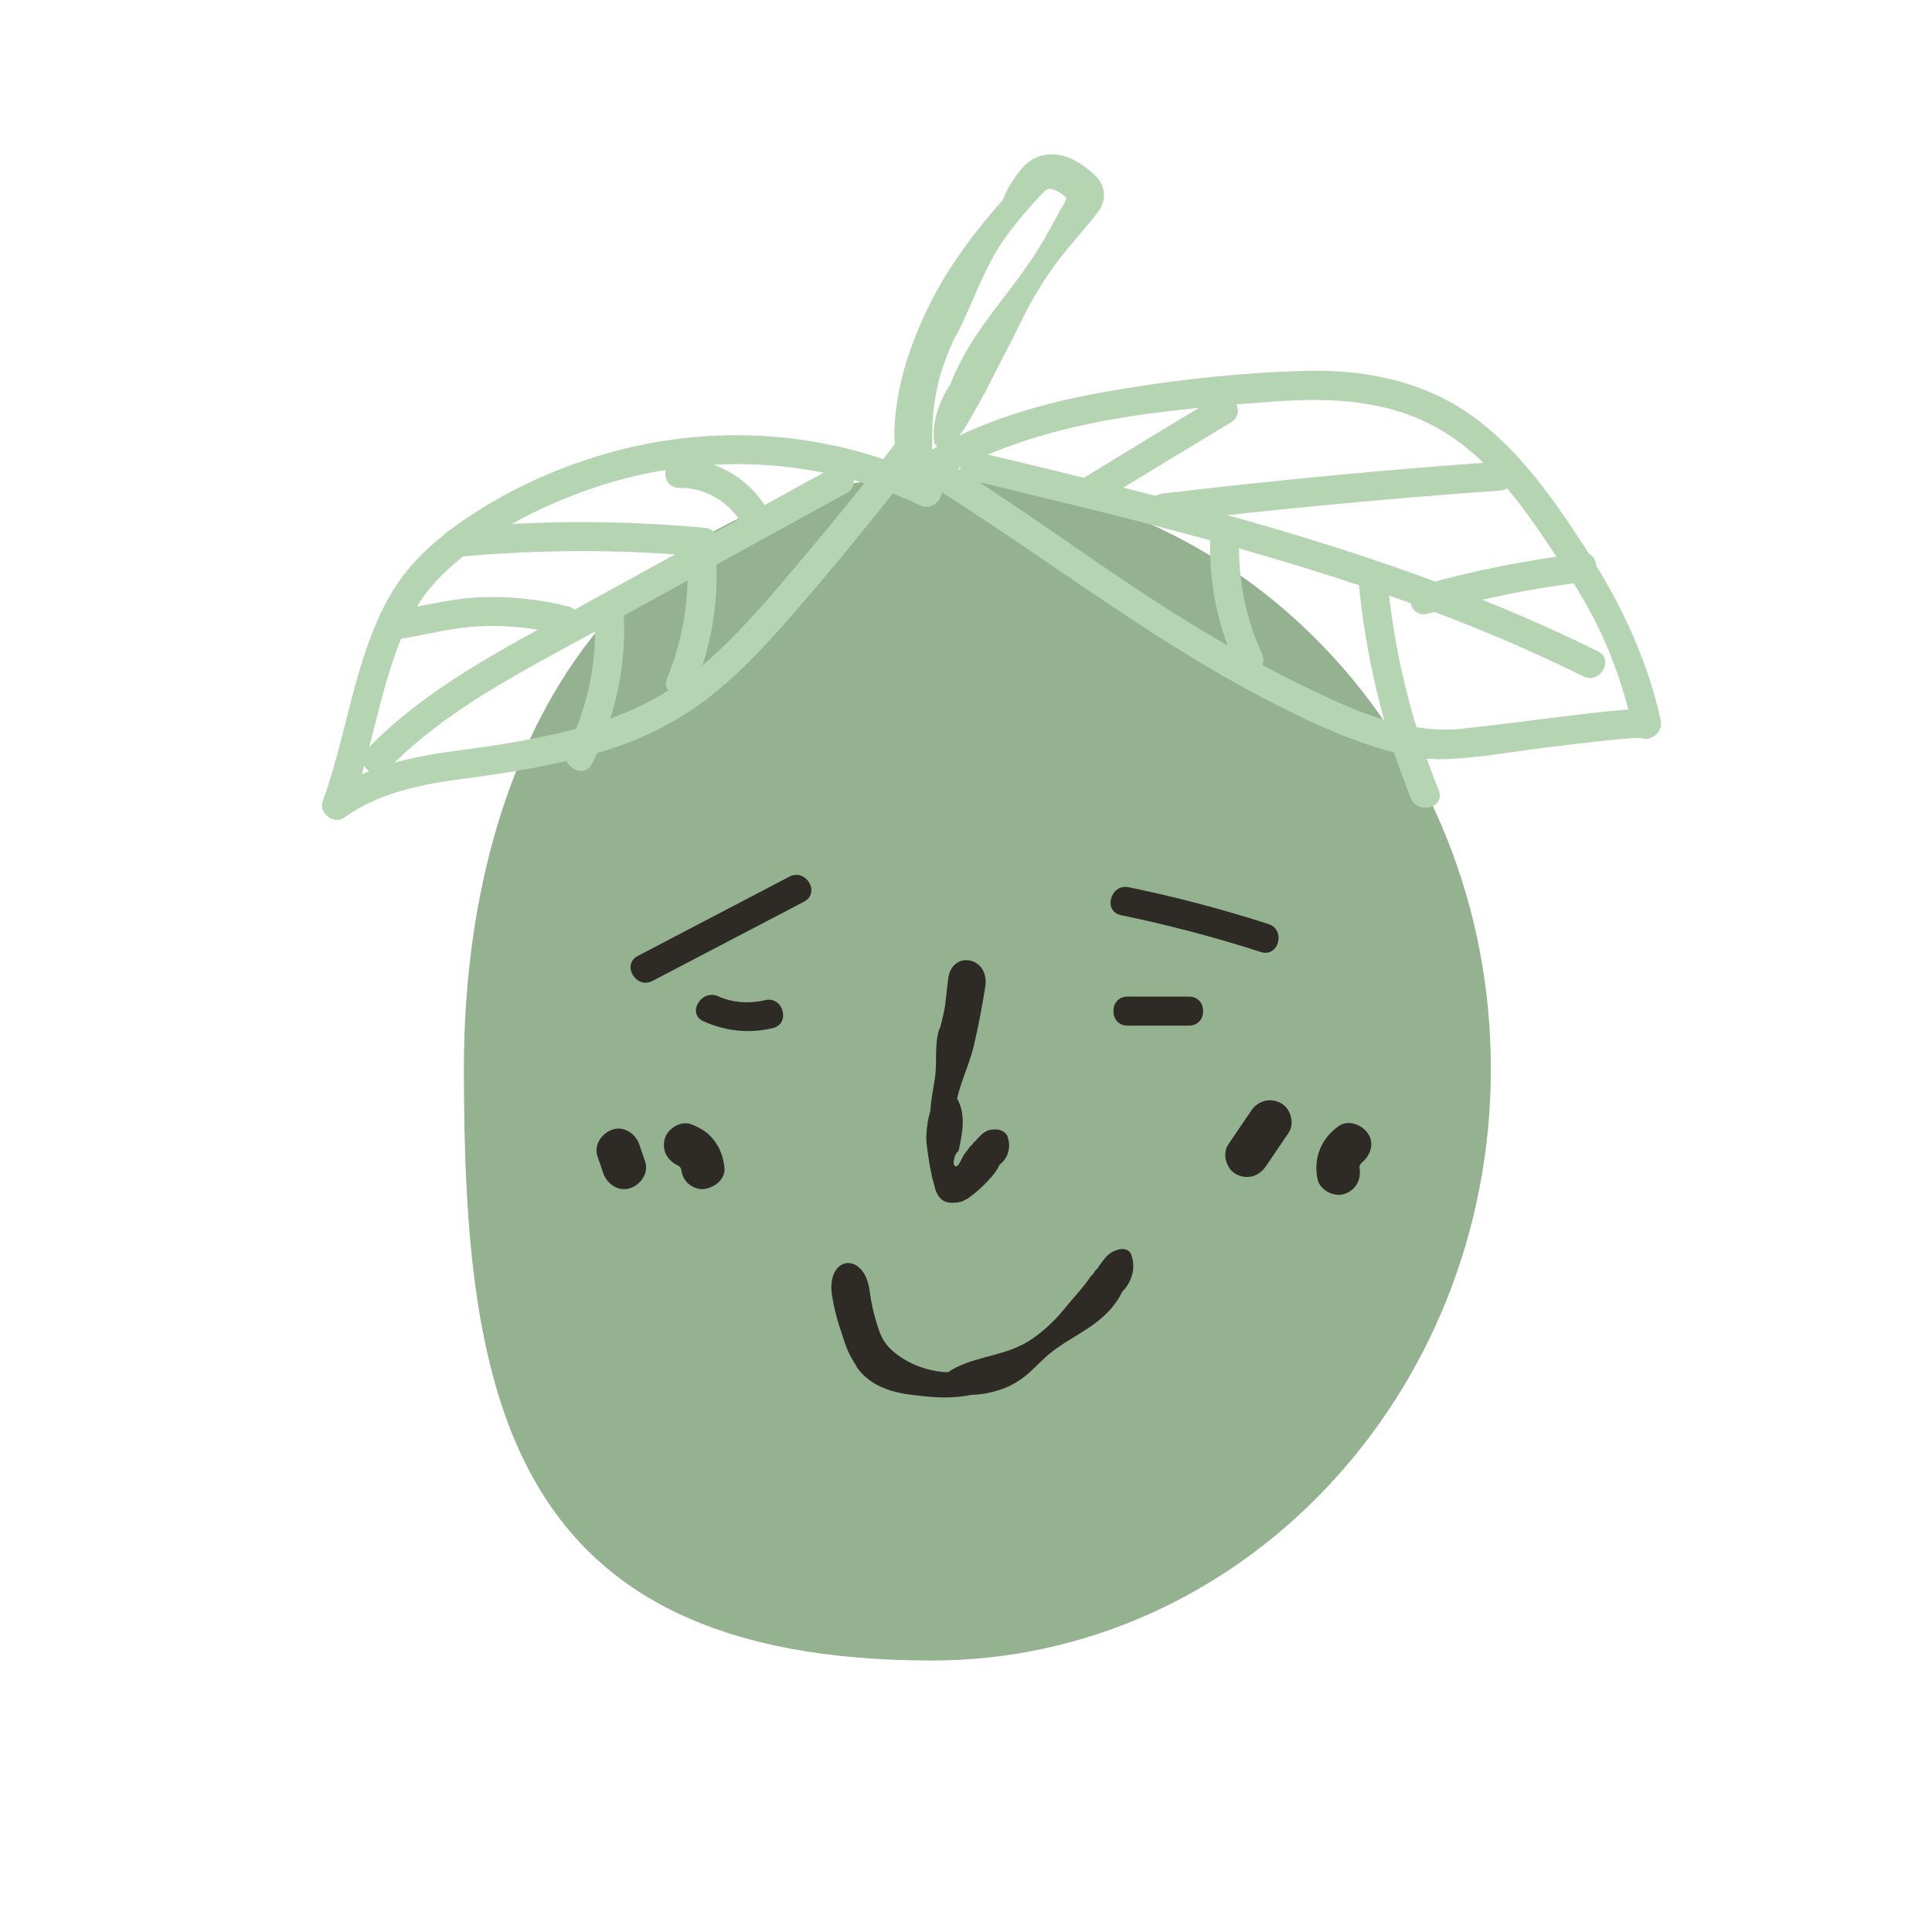
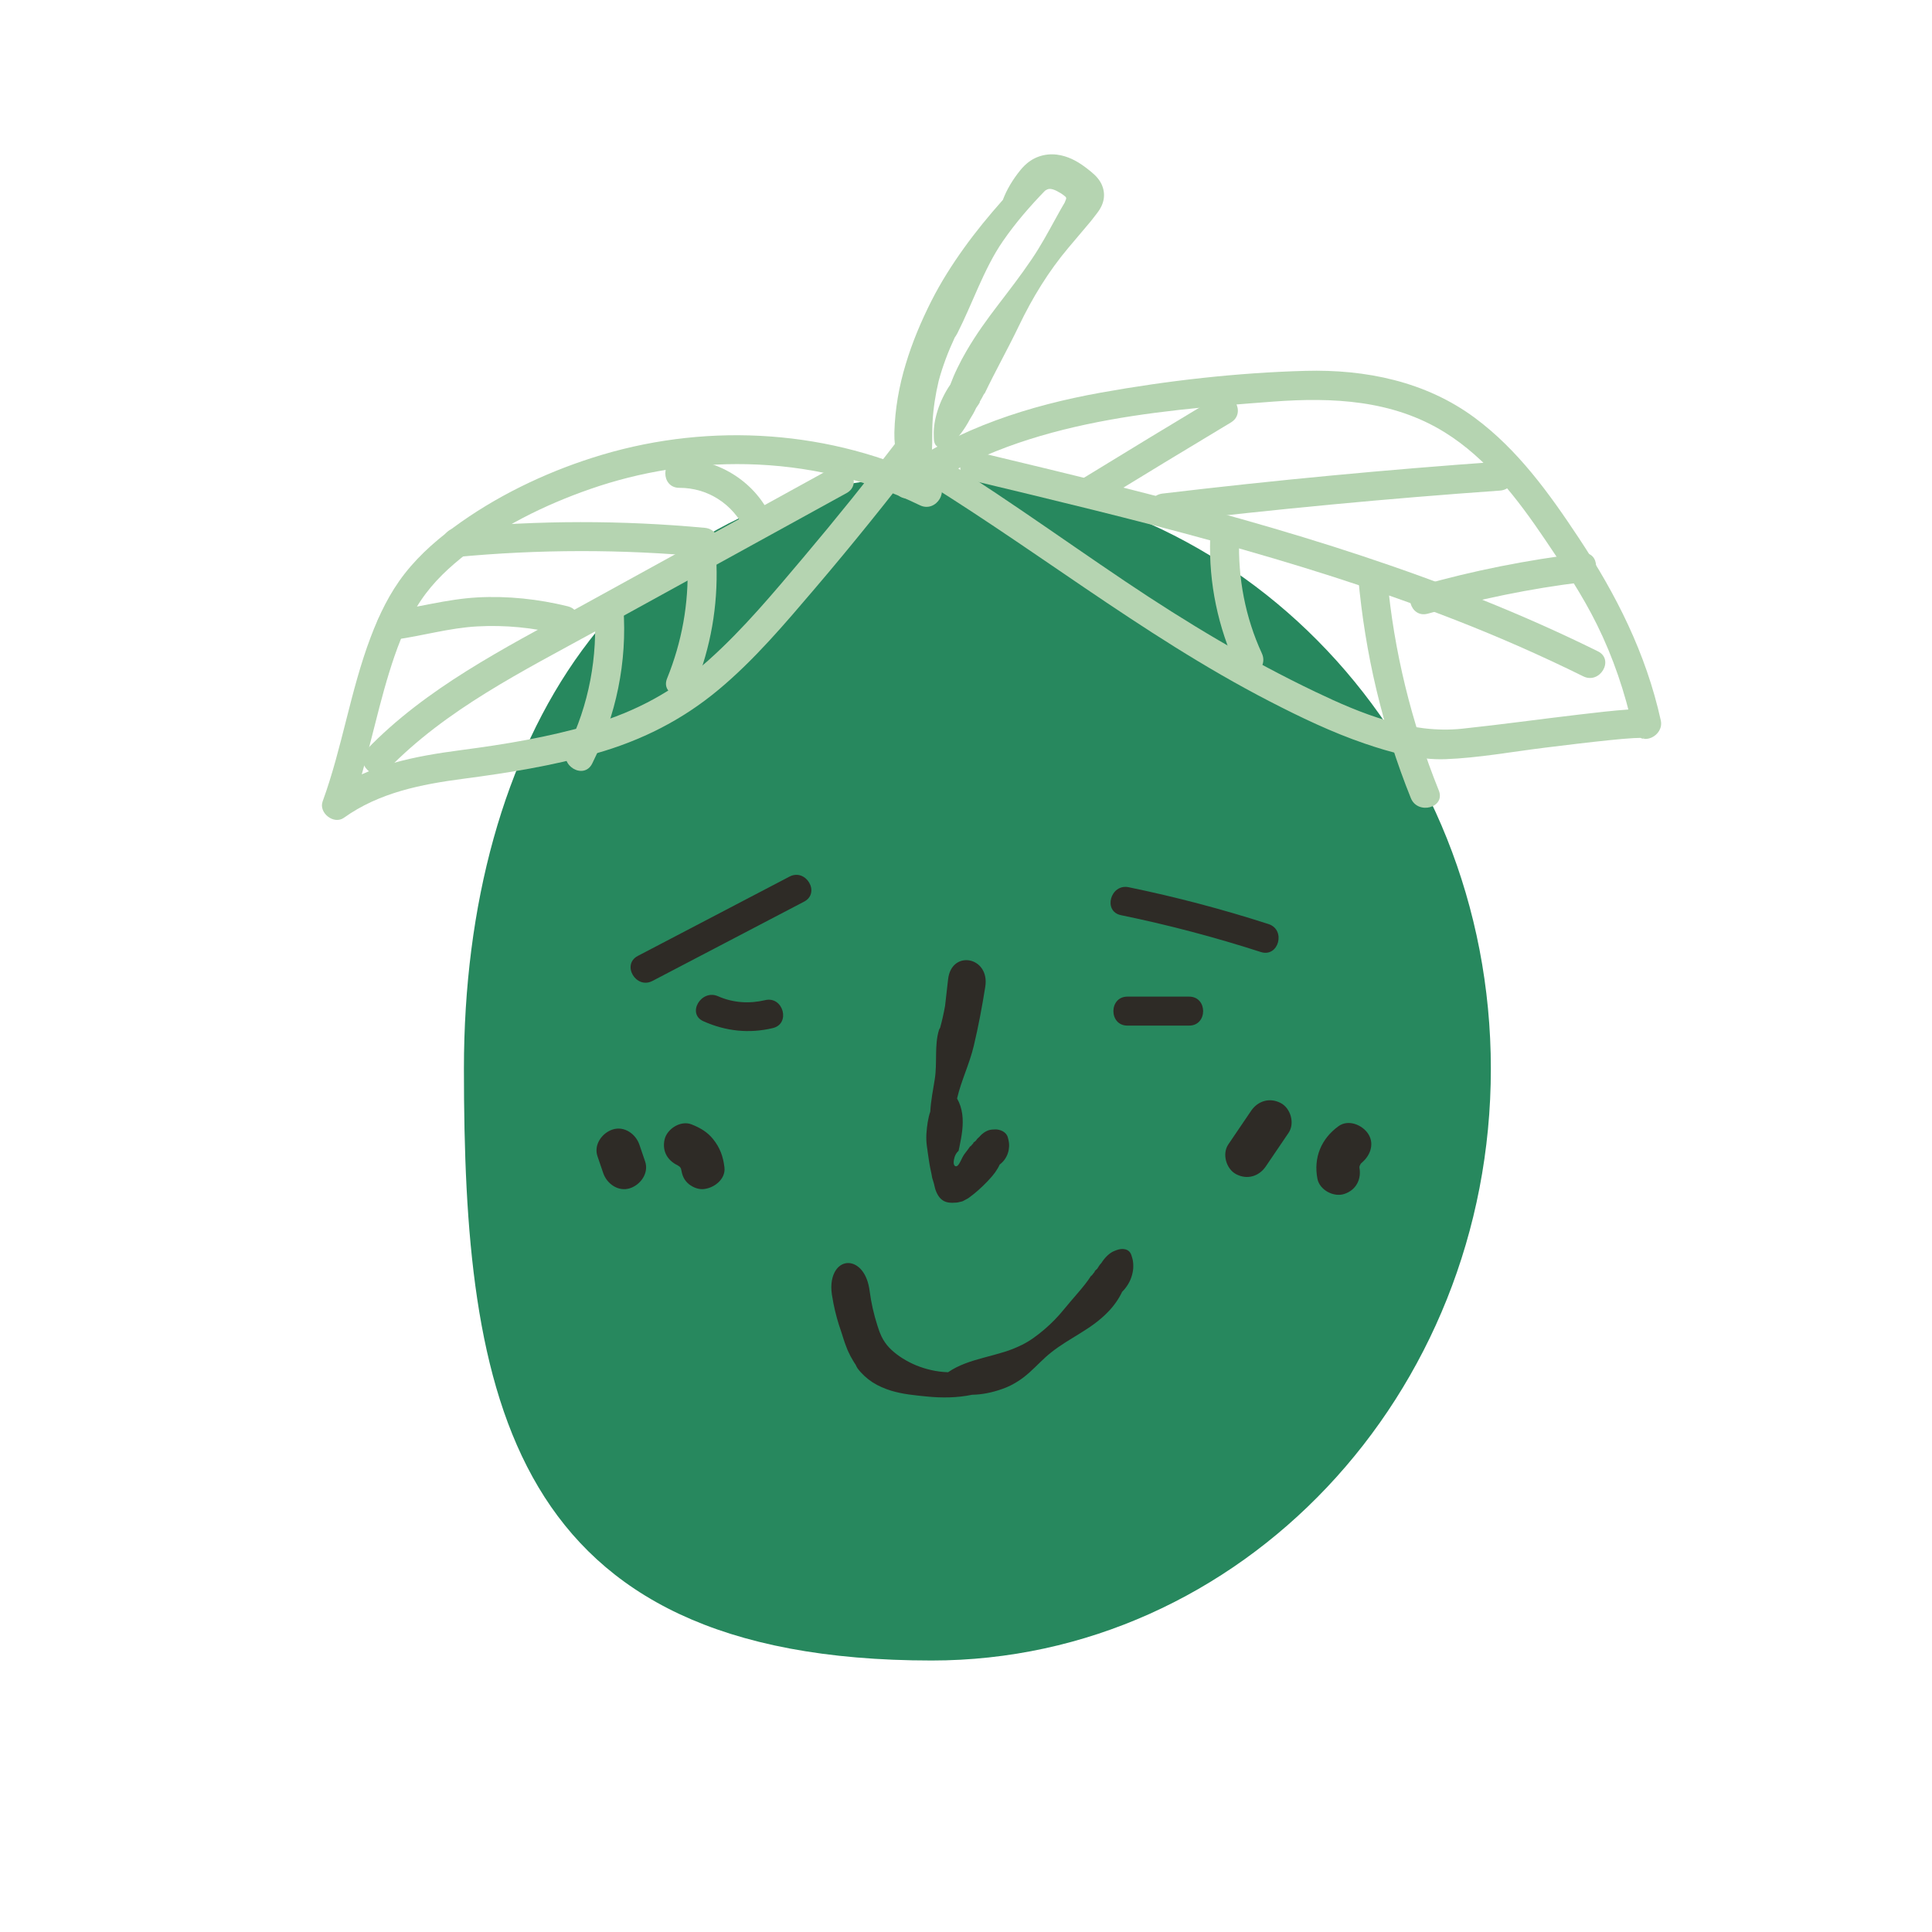
<svg xmlns="http://www.w3.org/2000/svg" id="Layer_1" data-name="Layer 1" viewBox="0 0 800 800">
  <defs>
    <style>
      .cls-1 {
-         fill: #94b190;
+         fill: #27885E;
      }

      .cls-2 {
        fill: #2e2b26;
      }

      .cls-leaf {
        fill: #B5D4B1;
      }
    </style>
  </defs>
  <path class="cls-1" d="M192.1,442.57c0,135.31,17.73,245.01,193.68,245.01,127.88,0,231.55-109.69,231.55-245.01s-103.67-245.01-231.55-245.01-193.68,109.69-193.68,245.01Z" />
  <path class="cls-2" d="M462.48,517.6l-.98.37c-2.04.77-4,2.73-5.45,5.02-.64.67-1.18,1.46-1.69,2.35-.24.22-.48.41-.71.66l-.4.43.07.15c-.48.59-.99,1.2-1.44,1.85l.11-.44c-1.62,2.56-3.5,4.85-5.45,7.14-1.94,2.29-3.97,4.56-6.03,7.1-2.41,2.98-5.11,5.74-8.03,8.24-2.95,2.51-6.05,4.81-9.25,6.38-2.55,1.25-5.07,2.28-7.64,3.03-2.62.81-5.36,1.52-8.06,2.25-5.41,1.46-10.52,3.03-14.95,6.08-4.79-.14-9.27-1.25-13.23-2.85-3.95-1.66-7.37-3.8-10.11-6.31-1.42-1.3-2.59-2.74-3.53-4.35-.46-.81-.9-1.64-1.23-2.54l-.28-.67-.3-.86c-.21-.57-.39-1.15-.58-1.73-1.49-4.63-2.58-9.41-3.21-14.26-.48-3.7-1.58-6.47-3.11-8.43-1.53-1.96-3.48-3.09-5.48-3.21-1.98-.11-4.02.83-5.46,3.02-1.43,2.17-2.26,5.61-1.59,10.04.19,1.25.41,2.48.65,3.7.8,4.02,1.88,7.96,3.25,11.79.31,1.07.67,2.12,1.01,3.19l.54,1.58c.18.53.46,1.2.68,1.79.44,1.23,1.06,2.4,1.64,3.58.31.58.66,1.15.99,1.72.33.58.68,1.14,1.07,1.68.22.52.49,1.05.83,1.56,1.69,2.27,3.85,4.21,6.2,5.75,2.37,1.51,4.93,2.59,7.49,3.4,5.15,1.58,10.24,1.98,15.11,2.48,6.12.61,12.56.53,18.6-.74,3.92-.05,8.19-.86,12.65-2.46,2.21-.77,4.22-1.81,6.08-2.97,1.85-1.14,3.59-2.53,5.12-3.9,3.08-2.77,5.65-5.65,8.85-8.17,3.93-3.12,7.94-5.41,11.93-7.89,3.98-2.47,7.99-5.11,11.69-8.96,2.36-2.41,4.44-5.36,5.8-8.28,1.98-1.95,3.4-4.38,4.08-6.89.35-1.24.55-2.48.54-3.7,0-1.2-.1-2.32-.42-3.37l-.35-1.16c-.87-2.82-3.81-3.02-6.05-2.18Z" />
  <path class="cls-2" d="M411.93,467.68l-.96.04c-2.03.07-4,1.33-5.44,3.02-.59.47-1.12,1.05-1.58,1.74-.21.16-.43.28-.63.47l-.35.32.07.14c-.45.43-.87.9-1.24,1.41l.08-.37c-.68,1-1.39,1.95-2.11,2.87l-.23.3-.09.12-.17.25c-.13.18-.17.25-.26.39-.32.51-.62,1.08-1.2,2.3-.36.7-.75,1.5-1.32,2-.29.24-.64.31-.91.21-.26-.11-.44-.35-.55-.63-.23-.57-.16-1.31-.03-2.04.12-.73.35-1.47.68-2.09.25-.49.53-.88.79-1.15.13-.15.25-.23.38-.35.06,0,.13-.43.19-.68l.19-.87c.49-2.31.94-4.65,1.2-6.97.5-4.62.21-9.16-2.14-13.24,1.76-7.58,5.11-14.15,6.95-21.92,1.91-8.04,3.43-16.19,4.73-24.35,1.98-12.49-13.96-15.46-15.38-3.18-.1.87-.2,1.73-.3,2.58l-.96,8.47c-.55,3.06-1.23,6.11-2.05,9.1-.2.29-.37.6-.48.93-1.96,6.29-.65,13.67-1.76,20.48-.69,4.28-1.6,8.81-1.84,13.31-.94,2.73-1.37,5.85-1.61,9.27-.08,1.7-.04,3.3.18,4.87.05.39.11.78.16,1.16l.09.57c.02.08.03.21.04.36l.05.41c.15,1.18.33,2.29.5,3.37.18,1.07.3,2.14.52,3.11.22.97.43,1.91.6,2.86.08.48.16.95.25,1.43.09.46.27.8.38,1.22.26.81.48,1.66.68,2.57.11.6.28,1.06.46,1.56.18.49.4.97.65,1.43.49.92,1.15,1.81,2.08,2.47.94.68,2.08.96,2.89,1.03.42.04.79.06,1.17.07.37.01.8-.05,1.2-.06.78.05,1.77-.26,2.76-.48.24-.02.51-.19.78-.33l.81-.43c.55-.3,1.11-.56,1.68-1.04,2.28-1.65,4.79-3.87,7.25-6.42l1.09-1.19,1.03-1.16c.41-.49.81-1,1.18-1.51.74-1.04,1.38-2.12,1.87-3.21,3.32-2.49,4.48-6.67,3.64-10.15l-.24-.99c-.59-2.41-3.26-3.5-5.45-3.42Z" />
  <path class="cls-leaf" d="M392.56,184.31l1.23-.76c2.56-1.6,5.5-5.57,7.85-9.99.9-1.38,1.77-2.92,2.56-4.63.32-.48.64-.9.97-1.42l.56-.9-.06-.21c.71-1.19,1.39-2.44,2.02-3.73l-.2.76c4.71-9.93,9.69-18.64,14.45-28.57,5.59-11.66,12.31-22.6,20.44-32.24,1.6-1.89,3.25-3.84,4.92-5.82.83-.99,1.68-1.99,2.52-2.99l1.28-1.51.67-.8,1.17-1.51c.77-1.02,1.62-2.03,2.3-3.1.68-1.07,1.17-2.15,1.49-3.22.32-1.07.46-2.19.41-3.39-.06-1.19-.33-2.36-.76-3.42-.82-2.1-2.44-4-4.5-5.67-1.02-.84-2.05-1.66-3.14-2.43-.27-.2-.54-.4-.8-.56l-.59-.39c-.35-.24-.74-.47-1.12-.7-1.54-.91-3.27-1.76-5.32-2.38-1.02-.31-2.13-.56-3.31-.7-1.21-.15-2.55-.17-3.81-.03-2.54.27-4.97,1.15-7.03,2.52-1.09.72-1.83,1.38-2.5,2.02-.66.64-1.18,1.23-1.63,1.77-3.32,4.07-5.81,8.28-7.36,12.45-5.86,6.6-11.23,13.15-16.16,20.03-2.47,3.44-4.84,6.95-7.1,10.59-2.26,3.63-4.4,7.4-6.43,11.41-4.15,8.26-7.82,16.89-10.53,25.97-2.76,9.04-4.46,18.59-4.71,28.3-.16,7.46,1.75,12.97,3.78,16.23,2.26,3.26,4.57,4.39,6.5,3.88,1.93-.51,3.49-2.59,4.27-5.81.96-3.29,1.17-7.7,1.13-13.69.06-1.7,0-3.38.14-5.08.32-5.57,1.18-11.22,2.52-16.83,1.64-6.12,3.93-12.16,6.66-18,.38-.56.78-1.16,1.11-1.81,3.07-6.08,5.79-12.61,8.72-19.18,2.93-6.54,6.08-13.09,10.14-18.96,2.54-3.68,5.34-7.31,8.3-10.82.74-.88,1.48-1.75,2.25-2.61.75-.87,1.51-1.72,2.29-2.56.77-.85,1.54-1.69,2.33-2.51.77-.81,1.61-1.72,2.22-2.32,1-.68,1.32-.7,1.84-.76.25,0,.49-.02.73.04.21.01.52.12.91.22.78.25,1.8.75,2.9,1.43.14.08.28.17.42.26l.34.23.29.21c.18.14.37.29.56.43.35.27.85.61.8,1.11-.06.45-.3.82-.46,1.3l-.14.36-.04.09-.14.25-.31.52c-.4.69-.8,1.38-1.2,2.07-.77,1.39-1.53,2.76-2.29,4.13-3.03,5.48-5.93,10.89-9.69,16.45-4.67,6.9-9.31,12.86-13.88,18.85-4.57,5.99-9.02,12.06-13.15,19.17-1.32,2.25-2.57,4.59-3.7,6.94-1.15,2.34-2.15,4.69-2.99,6.96-4.7,6.81-7.01,14.86-6.85,20.72l.04,1.65c.1,4.05,3.06,4.4,5.85,2.67Z" />
  <g id="leaves">
    <g>
      <path class="cls-leaf" d="M378.31,205.22c42.77-30.48,98.02-35.1,148.83-38.92,24.69-1.85,49.53-.67,71.09,12.72,17.53,10.88,30.26,27.71,41.65,44.56,7.66,11.32,15.28,22.71,21.35,34.98,6.75,13.65,11.63,28.1,14.91,42.96l10.97-4.62c-2.1-4.32-8.45-3.41-12.32-3.15-7.03.49-14.04,1.33-21.03,2.15-16.11,1.89-32.19,4.13-48.32,5.84-21.23,2.25-41.92-6.25-60.76-15.26-27.37-13.07-53.32-28.67-78.48-45.57-28.73-19.3-56.72-39.73-86.48-57.47-6.65-3.96-12.69,6.41-6.06,10.36,51.67,30.8,98.41,68.94,152.02,96.59,12.75,6.58,25.77,12.83,39.37,17.49,10.48,3.59,22.3,6.91,33.49,6.48,13.64-.52,27.39-3.06,40.92-4.73,9.14-1.13,18.29-2.26,27.45-3.19,3.19-.32,6.39-.64,9.59-.81,1.06-.06,2.12-.05,3.17-.1.33-.01.78.12,1.1.04.73-.18-.67.48-.34-.05-.62-.1-.79-.12-.51-.06,1.41.37.35-.47-3.19-2.52,3.1,6.36,12.37,1.74,10.97-4.62-6.11-27.71-18.41-52.09-33.98-75.59-12.15-18.34-25.18-36.5-43.04-49.72-20.34-15.06-45.2-20.12-70.13-19.45-28.11.76-56.92,4.03-84.59,9-29.65,5.32-58.97,14.67-83.71,32.3-6.24,4.44-.25,14.86,6.06,10.36h0Z" />
      <path class="cls-leaf" d="M401.9,198.82c67.22,16.11,134.72,32.31,199.29,57.34,18.48,7.16,36.64,15.11,54.41,23.9,6.9,3.41,12.99-6.93,6.06-10.36-62.83-31.08-130.22-51.09-198-68.16-19.49-4.91-39.02-9.6-58.57-14.28-7.51-1.8-10.71,9.77-3.19,11.57h0Z" />
      <path class="cls-leaf" d="M481.34,216.38c46.49-5.52,93.1-9.93,139.79-13.24,7.66-.54,7.72-12.55,0-12-46.7,3.3-93.31,7.71-139.79,13.24-7.58.9-7.67,12.91,0,12h0Z" />
      <path class="cls-leaf" d="M562.43,239.33c2.82,31.32,10.02,61.98,21.77,91.15,2.85,7.07,14.46,3.98,11.57-3.19-11.33-28.13-18.62-57.75-21.34-87.96-.69-7.63-12.69-7.7-12,0h0Z" />
      <path class="cls-leaf" d="M455.09,208.07c18.15-11.14,36.36-22.19,54.62-33.15,6.61-3.97.59-14.35-6.06-10.36-18.26,10.96-36.47,22.01-54.62,33.15-6.57,4.03-.55,14.42,6.06,10.36h0Z" />
      <path class="cls-leaf" d="M591.27,254.1c20.94-5.97,42.29-10.39,63.91-13.01,7.57-.92,7.66-12.93,0-12-22.7,2.75-45.1,7.16-67.1,13.43-7.41,2.11-4.26,13.7,3.19,11.57h0Z" />
      <path class="cls-leaf" d="M501.11,222.95c-.61,18.63,3.26,36.75,11.04,53.65,3.22,7.01,13.57.92,10.36-6.06-6.88-14.95-9.94-31.18-9.4-47.59.25-7.72-11.75-7.71-12,0h0Z" />
    </g>
    <g>
      <path class="cls-leaf" d="M386.95,198.85c-42.58-20.74-92.37-24.03-137.67-10.53-20.48,6.1-40.7,15.46-58.21,27.74-8.74,6.13-16.96,13.1-23.55,21.54-6.18,7.92-10.52,16.94-14.06,26.31-8.37,22.12-11.76,45.74-19.86,67.93-1.73,4.75,4.63,9.77,8.81,6.78,14.64-10.47,32.02-13.86,49.54-16.16,18.48-2.43,36.57-5.33,54.55-10.4,18.98-5.36,35.93-13.85,51.09-26.51,14.74-12.3,27.24-27.09,39.66-41.65,15.65-18.35,30.76-37.14,45.43-56.28,4.7-6.13-5.72-12.11-10.36-6.06-12.87,16.79-26.14,33.26-39.79,49.42-12.33,14.59-24.7,29.44-38.95,42.22s-30.21,21.47-48.52,26.79-35.63,8.17-53.91,10.58c-19.3,2.54-38.63,6.13-54.8,17.7l8.81,6.78c6.72-18.42,10.2-37.81,15.97-56.52,2.86-9.27,6.22-18.45,11.2-26.82s11.26-14.66,18.45-20.52c15.62-12.72,34.7-22.12,53.67-28.71,20.77-7.22,42.69-10.72,64.67-10.27,24.81.51,49.43,6.12,71.77,17,6.92,3.37,13.01-6.98,6.06-10.36h0Z" />
      <path class="cls-leaf" d="M344.51,193.79c-35.14,19.33-70.27,38.66-105.41,58-30.65,16.86-62.65,33.09-87.24,58.55-5.37,5.56,3.11,14.05,8.49,8.49,24.32-25.18,56.25-40.96,86.55-57.63,34.56-19.01,69.11-38.02,103.67-57.04,6.77-3.72.72-14.09-6.06-10.36h0Z" />
      <path class="cls-leaf" d="M291.88,218.57c-34.28-3.19-68.76-3.16-103.04.1-7.62.73-7.7,12.73,0,12,34.28-3.26,68.76-3.3,103.04-.1,7.69.72,7.64-11.29,0-12h0Z" />
      <path class="cls-leaf" d="M246.14,251.75c1.46,20.17-2.26,40.21-11.28,58.35-3.43,6.89,6.92,12.98,10.36,6.06,9.94-19.99,14.53-42.11,12.92-64.4-.55-7.66-12.56-7.72-12,0h0Z" />
      <path class="cls-leaf" d="M318.82,213.13c-6.93-14.2-21.81-23.17-37.53-23.13-7.72.02-7.74,12.02,0,12,11.78-.03,22.04,6.66,27.17,17.18,3.39,6.94,13.74.86,10.36-6.06h0Z" />
      <path class="cls-leaf" d="M235.12,251.06c-12.23-3-24.88-4.37-37.47-3.68s-24.77,4.2-37.29,5.92c-3.23.45-4.94,4.55-4.19,7.38.91,3.47,4.19,4.63,7.38,4.19,11.45-1.58,22.51-4.86,34.1-5.49s23.03.5,34.28,3.26c7.5,1.84,10.7-9.73,3.19-11.57h0Z" />
      <path class="cls-leaf" d="M284.68,233.65c.55,16.32-2.33,32.17-8.46,47.3-2.90,7.16,8.71,10.27,11.57,3.19,6.49-16.03,9.47-33.21,8.89-50.49-.26-7.7-12.26-7.74-12,0h0Z" />
    </g>
  </g>
  <path class="cls-2" d="M464.17,378.95c19.58,4.03,38.89,9.12,57.91,15.26,7.37,2.38,10.52-9.2,3.19-11.57-19.02-6.14-38.34-11.23-57.91-15.26-7.54-1.55-10.76,10.01-3.19,11.57h0Z" />
  <path class="cls-2" d="M326.9,362.99c-20.93,10.94-41.85,21.89-62.78,32.83-6.85,3.58-.79,13.94,6.06,10.36,20.93-10.94,41.85-21.89,62.78-32.83,6.85-3.58.79-13.94-6.06-10.36h0Z" />
  <path class="cls-2" d="M299.98,483.4c-.54-4.53-1.85-8.18-4.73-11.75-2.38-2.96-5.5-4.75-8.99-6.1-4.4-1.7-10.07,1.87-11.07,6.29-1.17,5.16,1.57,9.25,6.29,11.07-.36-.14-1.7-.88-.7-.25.21.13,1.59,1.11.42.17-1.09-.88-.11-.05.1.15.31.3.58.71.9.98-.33-.27-1.02-1.55-.49-.52.13.26.3.72.5.94-.43-.45-.67-1.88-.25-.41.18.62.33,2.01.02-.57.29,2.47.81,4.54,2.64,6.36,1.56,1.56,4.12,2.74,6.36,2.64,4.4-.2,9.59-3.99,9-9h0Z" />
  <path class="cls-2" d="M267.14,480.96c-.79-2.32-1.58-4.65-2.38-6.97-1.51-4.45-6.25-7.84-11.07-6.29-4.41,1.43-7.91,6.3-6.29,11.07.79,2.32,1.58,4.65,2.38,6.97,1.51,4.45,6.25,7.84,11.07,6.29,4.41-1.43,7.91-6.3,6.29-11.07h0Z" />
  <path class="cls-2" d="M524.15,482.97c3.14-4.63,6.29-9.27,9.43-13.9,2.65-3.91.87-10.15-3.23-12.31-4.56-2.41-9.49-.94-12.31,3.23-3.14,4.63-6.29,9.27-9.43,13.9-2.65,3.91-.87,10.15,3.23,12.31,4.56,2.41,9.49.94,12.31-3.23h0Z" />
  <path class="cls-2" d="M562.87,483.33c.51,2.64-.25-.4.11-.9-.19,1.29-.19,1.44.03.44.27-.79.26-.84-.02-.18-.26,1.22.33-1.01.78-1.27-.75.93-.8,1.03-.14.3.73-.66.64-.61-.29.14,3.8-2.75,6.04-7.95,3.23-12.31-2.43-3.77-8.23-6.18-12.31-3.23-7.19,5.2-10.43,13.04-8.74,21.8.9,4.63,6.7,7.7,11.07,6.29,4.94-1.6,7.25-6.11,6.29-11.07h0Z" />
  <g id="eyes">
    <path class="cls-2" d="M316.82,414.14c-6.53,1.55-13.29,1.12-19.47-1.61-7-3.1-13.11,7.24-6.06,10.36,9.26,4.11,18.81,5.18,28.71,2.82,7.51-1.79,4.33-13.36-3.19-11.57h0Z" />
    <path class="cls-2" d="M466.83,424.68h25.57c7.72,0,7.73-12,0-12h-25.57c-7.72,0-7.73,12,0,12h0Z" />
  </g>
</svg>
